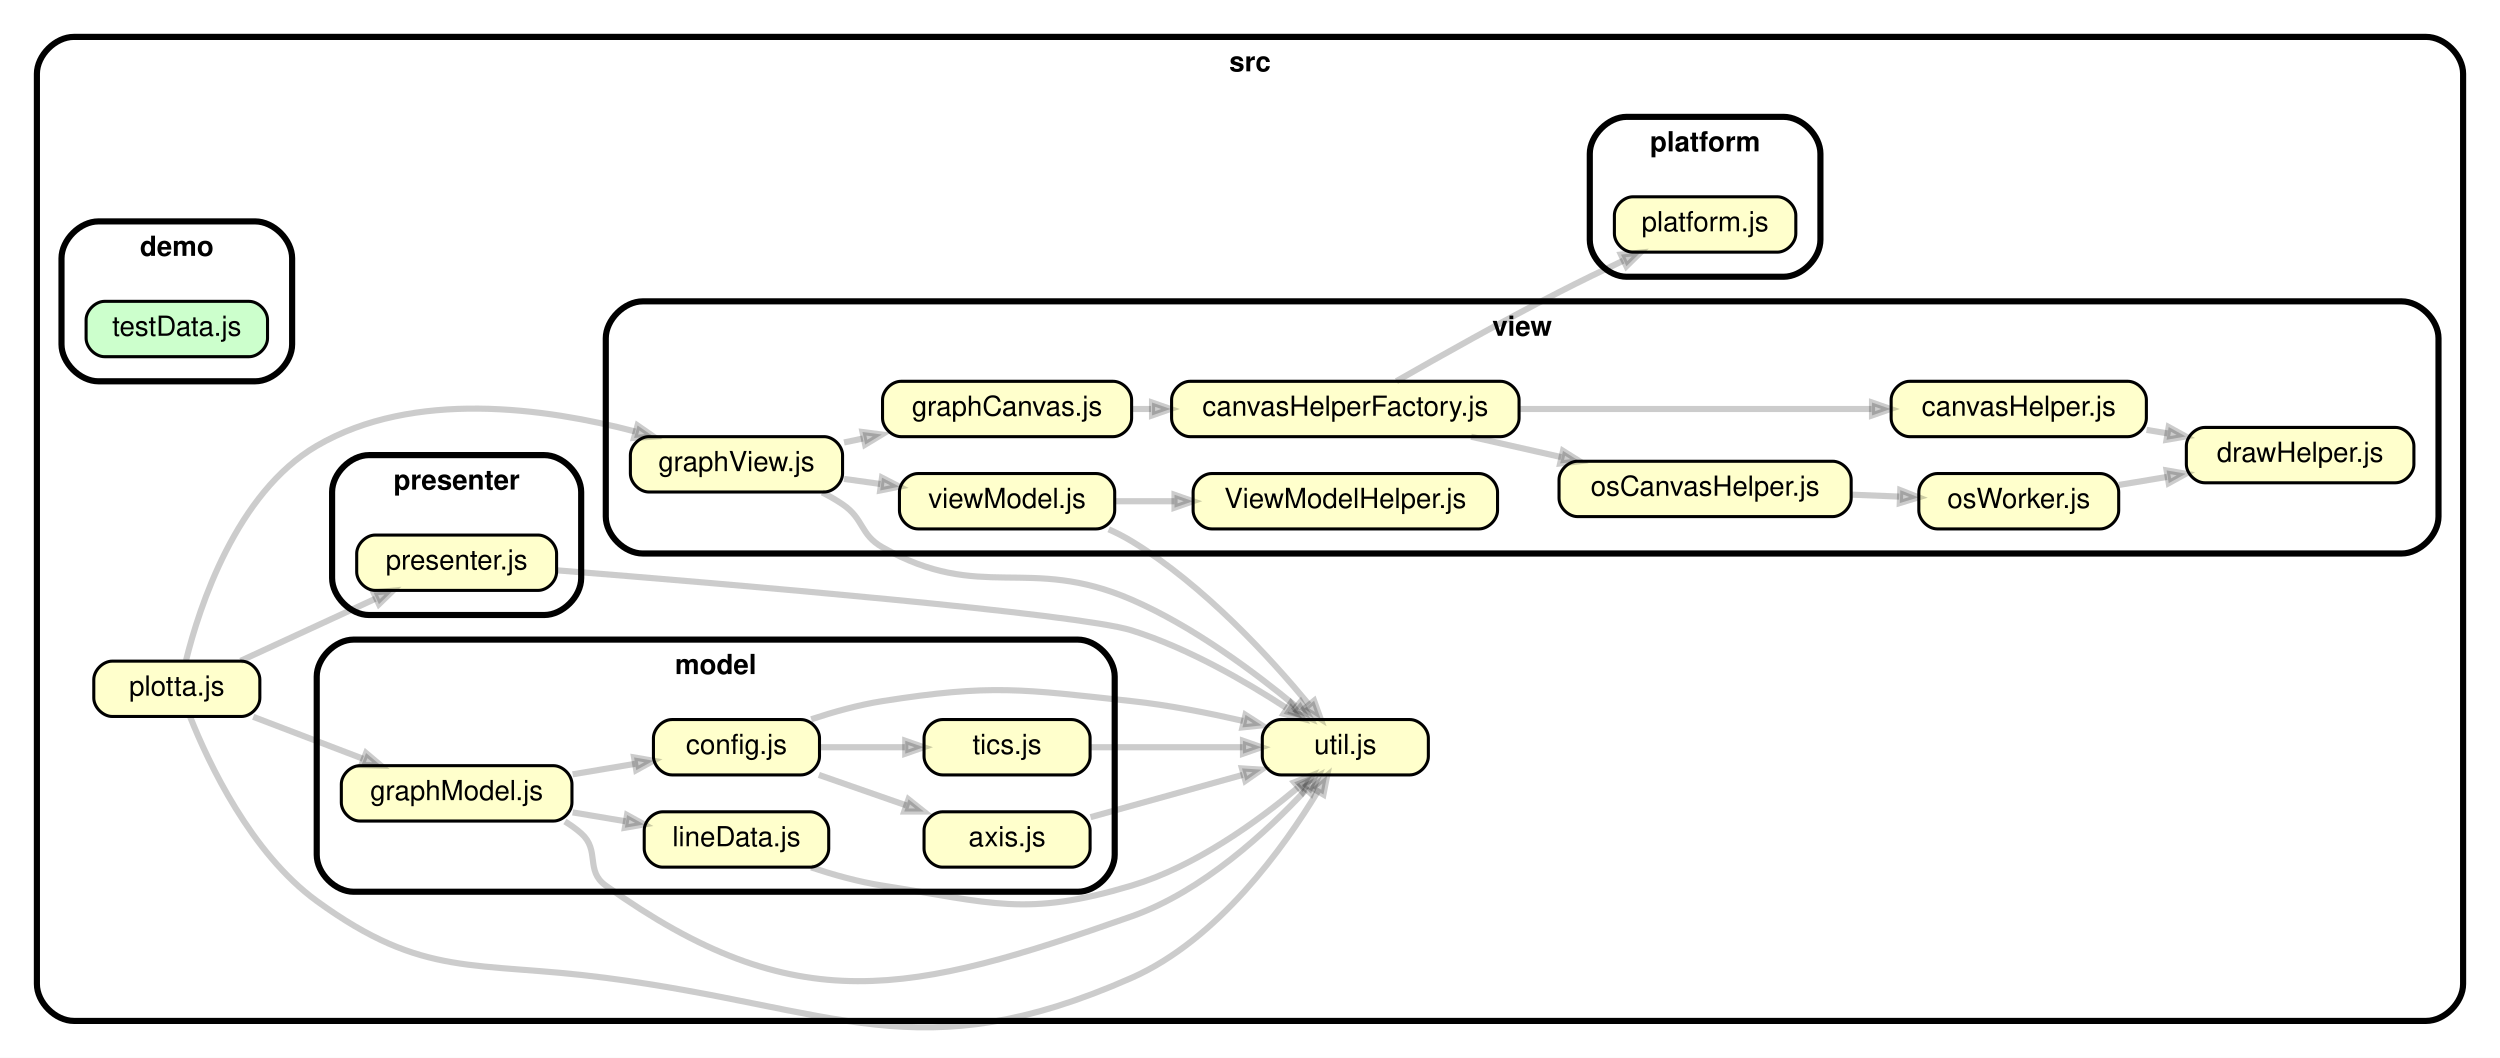
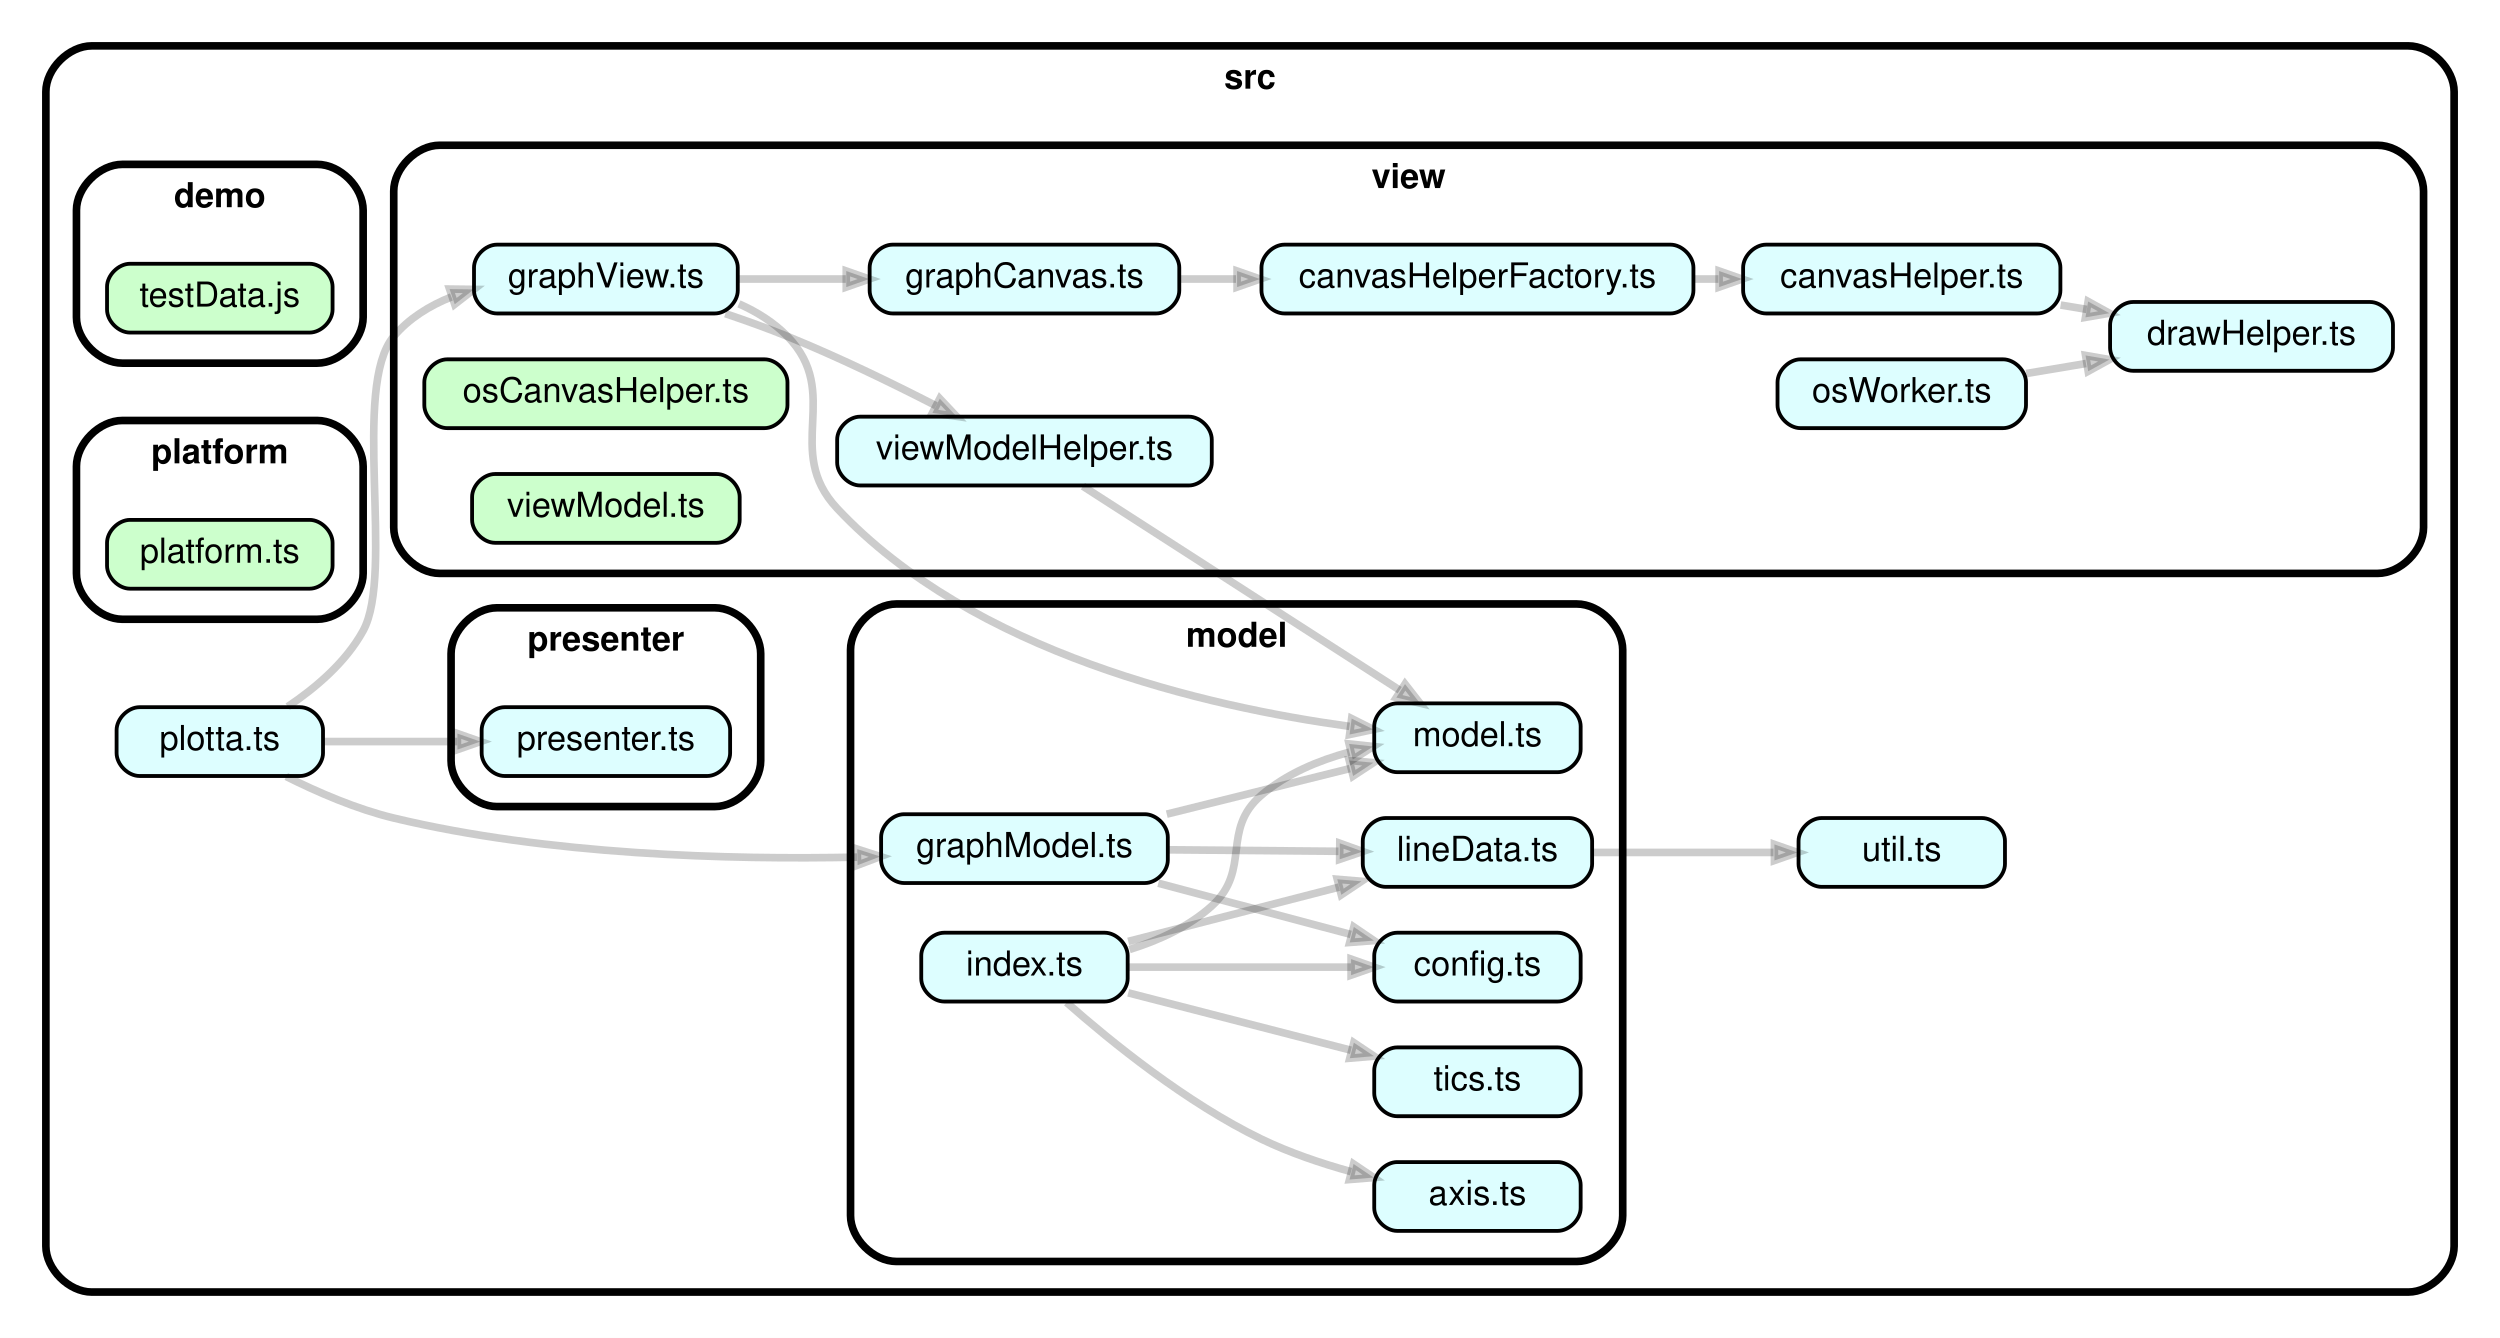
- <svg xmlns="http://www.w3.org/2000/svg" xmlns:xlink="http://www.w3.org/1999/xlink" width="813pt" height="344pt" viewBox="0.00 0.00 813.00 344.00">
-   <g id="graph0" class="graph" transform="scale(1 1) rotate(0) translate(4 340)">
-     <polygon fill="white" stroke="transparent" points="-4,4 -4,-340 809,-340 809,4 -4,4" />
+ <svg xmlns="http://www.w3.org/2000/svg" xmlns:xlink="http://www.w3.org/1999/xlink" width="654pt" height="350pt" viewBox="0.00 0.00 654.00 350.00">
+   <g id="graph0" class="graph" transform="scale(1 1) rotate(0) translate(4 346)">
+     <polygon fill="white" stroke="transparent" points="-4,4 -4,-346 650,-346 650,4 -4,4" />
    <g id="clust1" class="cluster">
-       <path fill="#ffffff" stroke="black" stroke-width="2" d="M20,-8C20,-8 785,-8 785,-8 791,-8 797,-14 797,-20 797,-20 797,-316 797,-316 797,-322 791,-328 785,-328 785,-328 20,-328 20,-328 14,-328 8,-322 8,-316 8,-316 8,-20 8,-20 8,-14 14,-8 20,-8" />
-       <text text-anchor="middle" x="402.5" y="-316.8" font-family="Helvetica,sans-Serif" font-weight="bold" font-size="9.00">src</text>
+       <path fill="#ffffff" stroke="black" stroke-width="2" d="M20,-8C20,-8 626,-8 626,-8 632,-8 638,-14 638,-20 638,-20 638,-322 638,-322 638,-328 632,-334 626,-334 626,-334 20,-334 20,-334 14,-334 8,-328 8,-322 8,-322 8,-20 8,-20 8,-14 14,-8 20,-8" />
+       <text text-anchor="middle" x="323" y="-322.8" font-family="Helvetica,sans-Serif" font-weight="bold" font-size="9.00">src</text>
    </g>
    <g id="clust2" class="cluster">
-       <path fill="#ffffff" stroke="black" stroke-width="2" d="M28,-216C28,-216 79,-216 79,-216 85,-216 91,-222 91,-228 91,-228 91,-256 91,-256 91,-262 85,-268 79,-268 79,-268 28,-268 28,-268 22,-268 16,-262 16,-256 16,-256 16,-228 16,-228 16,-222 22,-216 28,-216" />
-       <text text-anchor="middle" x="53.5" y="-256.8" font-family="Helvetica,sans-Serif" font-weight="bold" font-size="9.00">demo</text>
+       <path fill="#ffffff" stroke="black" stroke-width="2" d="M28,-251C28,-251 79,-251 79,-251 85,-251 91,-257 91,-263 91,-263 91,-291 91,-291 91,-297 85,-303 79,-303 79,-303 28,-303 28,-303 22,-303 16,-297 16,-291 16,-291 16,-263 16,-263 16,-257 22,-251 28,-251" />
+       <text text-anchor="middle" x="53.5" y="-291.8" font-family="Helvetica,sans-Serif" font-weight="bold" font-size="9.00">demo</text>
    </g>
    <g id="clust3" class="cluster">
-       <path fill="#ffffff" stroke="black" stroke-width="2" d="M111,-50C111,-50 346.5,-50 346.5,-50 352.5,-50 358.5,-56 358.5,-62 358.5,-62 358.5,-120 358.5,-120 358.5,-126 352.5,-132 346.5,-132 346.5,-132 111,-132 111,-132 105,-132 99,-126 99,-120 99,-120 99,-62 99,-62 99,-56 105,-50 111,-50" />
-       <text text-anchor="middle" x="228.75" y="-120.8" font-family="Helvetica,sans-Serif" font-weight="bold" font-size="9.00">model</text>
+       <path fill="#ffffff" stroke="black" stroke-width="2" d="M230.5,-16C230.5,-16 408.5,-16 408.5,-16 414.5,-16 420.5,-22 420.5,-28 420.5,-28 420.5,-176 420.5,-176 420.5,-182 414.5,-188 408.5,-188 408.5,-188 230.5,-188 230.5,-188 224.5,-188 218.5,-182 218.5,-176 218.5,-176 218.5,-28 218.5,-28 218.5,-22 224.5,-16 230.5,-16" />
+       <text text-anchor="middle" x="319.5" y="-176.8" font-family="Helvetica,sans-Serif" font-weight="bold" font-size="9.00">model</text>
    </g>
    <g id="clust4" class="cluster">
-       <path fill="#ffffff" stroke="black" stroke-width="2" d="M525,-250C525,-250 576,-250 576,-250 582,-250 588,-256 588,-262 588,-262 588,-290 588,-290 588,-296 582,-302 576,-302 576,-302 525,-302 525,-302 519,-302 513,-296 513,-290 513,-290 513,-262 513,-262 513,-256 519,-250 525,-250" />
-       <text text-anchor="middle" x="550.5" y="-290.8" font-family="Helvetica,sans-Serif" font-weight="bold" font-size="9.00">platform</text>
+       <path fill="#ffffff" stroke="black" stroke-width="2" d="M28,-184C28,-184 79,-184 79,-184 85,-184 91,-190 91,-196 91,-196 91,-224 91,-224 91,-230 85,-236 79,-236 79,-236 28,-236 28,-236 22,-236 16,-230 16,-224 16,-224 16,-196 16,-196 16,-190 22,-184 28,-184" />
+       <text text-anchor="middle" x="53.5" y="-224.8" font-family="Helvetica,sans-Serif" font-weight="bold" font-size="9.00">platform</text>
    </g>
    <g id="clust5" class="cluster">
-       <path fill="#ffffff" stroke="black" stroke-width="2" d="M116,-140C116,-140 173,-140 173,-140 179,-140 185,-146 185,-152 185,-152 185,-180 185,-180 185,-186 179,-192 173,-192 173,-192 116,-192 116,-192 110,-192 104,-186 104,-180 104,-180 104,-152 104,-152 104,-146 110,-140 116,-140" />
-       <text text-anchor="middle" x="144.5" y="-180.8" font-family="Helvetica,sans-Serif" font-weight="bold" font-size="9.00">presenter</text>
+       <path fill="#ffffff" stroke="black" stroke-width="2" d="M126,-135C126,-135 183,-135 183,-135 189,-135 195,-141 195,-147 195,-147 195,-175 195,-175 195,-181 189,-187 183,-187 183,-187 126,-187 126,-187 120,-187 114,-181 114,-175 114,-175 114,-147 114,-147 114,-141 120,-135 126,-135" />
+       <text text-anchor="middle" x="154.5" y="-175.8" font-family="Helvetica,sans-Serif" font-weight="bold" font-size="9.00">presenter</text>
    </g>
    <g id="clust6" class="cluster">
-       <path fill="#ffffff" stroke="black" stroke-width="2" d="M205,-160C205,-160 777,-160 777,-160 783,-160 789,-166 789,-172 789,-172 789,-230 789,-230 789,-236 783,-242 777,-242 777,-242 205,-242 205,-242 199,-242 193,-236 193,-230 193,-230 193,-172 193,-172 193,-166 199,-160 205,-160" />
-       <text text-anchor="middle" x="491" y="-230.8" font-family="Helvetica,sans-Serif" font-weight="bold" font-size="9.00">view</text>
+       <path fill="#ffffff" stroke="black" stroke-width="2" d="M111,-196C111,-196 618,-196 618,-196 624,-196 630,-202 630,-208 630,-208 630,-296 630,-296 630,-302 624,-308 618,-308 618,-308 111,-308 111,-308 105,-308 99,-302 99,-296 99,-296 99,-208 99,-208 99,-202 105,-196 111,-196" />
+       <text text-anchor="middle" x="364.5" y="-296.8" font-family="Helvetica,sans-Serif" font-weight="bold" font-size="9.00">view</text>
    </g>
    <g id="node1" class="node">
      <g id="a_node1">
        <a xlink:href="src/demo/testData.js" xlink:title="testData.js">
-           <path fill="#ccffcc" stroke="black" d="M77,-242C77,-242 30,-242 30,-242 27,-242 24,-239 24,-236 24,-236 24,-230 24,-230 24,-227 27,-224 30,-224 30,-224 77,-224 77,-224 80,-224 83,-227 83,-230 83,-230 83,-236 83,-236 83,-239 80,-242 77,-242" />
-           <text text-anchor="middle" x="53.5" y="-230.8" font-family="Helvetica,sans-Serif" font-size="9.00">testData.js</text>
+           <path fill="#ccffcc" stroke="black" d="M77,-277C77,-277 30,-277 30,-277 27,-277 24,-274 24,-271 24,-271 24,-265 24,-265 24,-262 27,-259 30,-259 30,-259 77,-259 77,-259 80,-259 83,-262 83,-265 83,-265 83,-271 83,-271 83,-274 80,-277 77,-277" />
+           <text text-anchor="middle" x="53.5" y="-265.8" font-family="Helvetica,sans-Serif" font-size="9.00">testData.js</text>
        </a>
      </g>
    </g>
    <g id="node2" class="node">
      <g id="a_node2">
-         <a xlink:href="src/model/axis.js" xlink:title="axis.js">
-           <path fill="#ffffcc" stroke="black" d="M344.5,-76C344.5,-76 302.5,-76 302.5,-76 299.5,-76 296.5,-73 296.5,-70 296.5,-70 296.5,-64 296.5,-64 296.5,-61 299.5,-58 302.5,-58 302.5,-58 344.5,-58 344.5,-58 347.5,-58 350.5,-61 350.5,-64 350.5,-64 350.5,-70 350.5,-70 350.5,-73 347.5,-76 344.5,-76" />
-           <text text-anchor="middle" x="323.5" y="-64.8" font-family="Helvetica,sans-Serif" font-size="9.00">axis.js</text>
+         <a xlink:href="src/model/axis.ts" xlink:title="axis.ts">
+           <path fill="#ddfeff" stroke="black" d="M403.5,-42C403.5,-42 361.5,-42 361.5,-42 358.5,-42 355.5,-39 355.5,-36 355.5,-36 355.5,-30 355.5,-30 355.5,-27 358.5,-24 361.5,-24 361.5,-24 403.5,-24 403.5,-24 406.5,-24 409.5,-27 409.5,-30 409.5,-30 409.5,-36 409.5,-36 409.5,-39 406.5,-42 403.5,-42" />
+           <text text-anchor="middle" x="382.5" y="-30.8" font-family="Helvetica,sans-Serif" font-size="9.00">axis.ts</text>
        </a>
      </g>
    </g>
    <g id="node3" class="node">
      <g id="a_node3">
-         <a xlink:href="src/util.js" xlink:title="util.js">
-           <path fill="#ffffcc" stroke="black" d="M454.5,-106C454.5,-106 412.5,-106 412.5,-106 409.5,-106 406.5,-103 406.5,-100 406.5,-100 406.5,-94 406.5,-94 406.5,-91 409.5,-88 412.5,-88 412.5,-88 454.5,-88 454.5,-88 457.5,-88 460.5,-91 460.5,-94 460.5,-94 460.5,-100 460.5,-100 460.5,-103 457.5,-106 454.5,-106" />
-           <text text-anchor="middle" x="433.5" y="-94.8" font-family="Helvetica,sans-Serif" font-size="9.00">util.js</text>
-         </a>
-       </g>
-     </g>
-     <g id="edge1" class="edge">
-       <path fill="none" stroke="#000000" stroke-width="2" stroke-opacity="0.2" d="M350.64,-74.26C365.52,-78.4 384.29,-83.61 400.1,-88" />
-       <polygon fill="#000000" fill-opacity="0.2" stroke="#000000" stroke-width="2" stroke-opacity="0.2" points="399.88,-90.12 406.22,-89.7 401,-86.07 399.88,-90.12" />
+         <a xlink:href="src/model/config.ts" xlink:title="config.ts">
+           <path fill="#ddfeff" stroke="black" d="M403.5,-102C403.5,-102 361.5,-102 361.5,-102 358.5,-102 355.5,-99 355.5,-96 355.5,-96 355.5,-90 355.5,-90 355.5,-87 358.5,-84 361.5,-84 361.5,-84 403.5,-84 403.5,-84 406.5,-84 409.5,-87 409.5,-90 409.5,-90 409.5,-96 409.5,-96 409.5,-99 406.5,-102 403.5,-102" />
+           <text text-anchor="middle" x="382.5" y="-90.8" font-family="Helvetica,sans-Serif" font-size="9.00">config.ts</text>
+         </a>
+       </g>
    </g>
    <g id="node4" class="node">
      <g id="a_node4">
-         <a xlink:href="src/model/config.js" xlink:title="config.js">
-           <path fill="#ffffcc" stroke="black" d="M256.5,-106C256.5,-106 214.5,-106 214.5,-106 211.5,-106 208.5,-103 208.5,-100 208.5,-100 208.5,-94 208.5,-94 208.5,-91 211.5,-88 214.5,-88 214.5,-88 256.5,-88 256.5,-88 259.5,-88 262.5,-91 262.5,-94 262.5,-94 262.5,-100 262.5,-100 262.5,-103 259.5,-106 256.5,-106" />
-           <text text-anchor="middle" x="235.5" y="-94.8" font-family="Helvetica,sans-Serif" font-size="9.00">config.js</text>
-         </a>
-       </g>
-     </g>
-     <g id="edge3" class="edge">
-       <path fill="none" stroke="#000000" stroke-width="2" stroke-opacity="0.2" d="M262.3,-88C271.23,-84.88 281.35,-81.35 290.71,-78.09" />
-       <polygon fill="#000000" fill-opacity="0.2" stroke="#000000" stroke-width="2" stroke-opacity="0.2" points="291.44,-80.06 296.42,-76.1 290.06,-76.09 291.44,-80.06" />
-     </g>
-     <g id="edge2" class="edge">
-       <path fill="none" stroke="#000000" stroke-width="2" stroke-opacity="0.2" d="M259.81,-106.09C267.12,-108.51 275.29,-110.79 283,-112 318.56,-117.59 328.21,-115.87 364,-112 375.95,-110.71 388.87,-108.18 400.23,-105.56" />
-       <polygon fill="#000000" fill-opacity="0.2" stroke="#000000" stroke-width="2" stroke-opacity="0.2" points="401.02,-107.54 406.37,-104.11 400.05,-103.45 401.02,-107.54" />
+         <a xlink:href="src/model/graphModel.ts" xlink:title="graphModel.ts">
+           <path fill="#ddfeff" stroke="black" d="M295.5,-133C295.5,-133 232.5,-133 232.5,-133 229.5,-133 226.5,-130 226.5,-127 226.5,-127 226.5,-121 226.5,-121 226.5,-118 229.5,-115 232.5,-115 232.5,-115 295.5,-115 295.5,-115 298.5,-115 301.5,-118 301.5,-121 301.5,-121 301.5,-127 301.5,-127 301.5,-130 298.5,-133 295.5,-133" />
+           <text text-anchor="middle" x="264" y="-121.8" font-family="Helvetica,sans-Serif" font-size="9.00">graphModel.ts</text>
+         </a>
+       </g>
+     </g>
+     <g id="edge1" class="edge">
+       <path fill="none" stroke="#000000" stroke-width="2" stroke-opacity="0.2" d="M299.01,-114.95C314.9,-110.72 333.72,-105.71 349.37,-101.55" />
+       <polygon fill="#000000" fill-opacity="0.2" stroke="#000000" stroke-width="2" stroke-opacity="0.2" points="350.16,-103.51 355.42,-99.94 349.08,-99.45 350.16,-103.51" />
    </g>
    <g id="node5" class="node">
      <g id="a_node5">
-         <a xlink:href="src/model/tics.js" xlink:title="tics.js">
-           <path fill="#ffffcc" stroke="black" d="M344.5,-106C344.5,-106 302.5,-106 302.5,-106 299.5,-106 296.5,-103 296.5,-100 296.5,-100 296.5,-94 296.5,-94 296.5,-91 299.5,-88 302.5,-88 302.5,-88 344.5,-88 344.5,-88 347.5,-88 350.5,-91 350.5,-94 350.5,-94 350.5,-100 350.5,-100 350.5,-103 347.5,-106 344.5,-106" />
-           <text text-anchor="middle" x="323.5" y="-94.8" font-family="Helvetica,sans-Serif" font-size="9.00">tics.js</text>
-         </a>
-       </g>
-     </g>
-     <g id="edge4" class="edge">
-       <path fill="none" stroke="#000000" stroke-width="2" stroke-opacity="0.2" d="M262.77,-97C271.44,-97 281.18,-97 290.25,-97" />
-       <polygon fill="#000000" fill-opacity="0.2" stroke="#000000" stroke-width="2" stroke-opacity="0.2" points="290.39,-99.1 296.39,-97 290.39,-94.9 290.39,-99.1" />
-     </g>
-     <g id="edge9" class="edge">
-       <path fill="none" stroke="#000000" stroke-width="2" stroke-opacity="0.2" d="M350.64,-97C365.52,-97 384.29,-97 400.1,-97" />
-       <polygon fill="#000000" fill-opacity="0.2" stroke="#000000" stroke-width="2" stroke-opacity="0.2" points="400.22,-99.1 406.22,-97 400.22,-94.9 400.22,-99.1" />
+         <a xlink:href="src/model/lineData.ts" xlink:title="lineData.ts">
+           <path fill="#ddfeff" stroke="black" d="M406.5,-132C406.5,-132 358.5,-132 358.5,-132 355.5,-132 352.5,-129 352.5,-126 352.5,-126 352.5,-120 352.5,-120 352.5,-117 355.5,-114 358.5,-114 358.5,-114 406.5,-114 406.5,-114 409.5,-114 412.5,-117 412.5,-120 412.5,-120 412.5,-126 412.5,-126 412.5,-129 409.5,-132 406.5,-132" />
+           <text text-anchor="middle" x="382.5" y="-120.8" font-family="Helvetica,sans-Serif" font-size="9.00">lineData.ts</text>
+         </a>
+       </g>
+     </g>
+     <g id="edge2" class="edge">
+       <path fill="none" stroke="#000000" stroke-width="2" stroke-opacity="0.2" d="M301.54,-123.69C315.78,-123.56 332.03,-123.42 346.15,-123.3" />
+       <polygon fill="#000000" fill-opacity="0.2" stroke="#000000" stroke-width="2" stroke-opacity="0.2" points="346.49,-125.4 352.47,-123.25 346.45,-121.2 346.49,-125.4" />
    </g>
    <g id="node6" class="node">
      <g id="a_node6">
-         <a xlink:href="src/model/graphModel.js" xlink:title="graphModel.js">
-           <path fill="#ffffcc" stroke="black" d="M176,-91C176,-91 113,-91 113,-91 110,-91 107,-88 107,-85 107,-85 107,-79 107,-79 107,-76 110,-73 113,-73 113,-73 176,-73 176,-73 179,-73 182,-76 182,-79 182,-79 182,-85 182,-85 182,-88 179,-91 176,-91" />
-           <text text-anchor="middle" x="144.5" y="-79.8" font-family="Helvetica,sans-Serif" font-size="9.00">graphModel.js</text>
-         </a>
-       </g>
-     </g>
-     <g id="edge5" class="edge">
-       <path fill="none" stroke="#000000" stroke-width="2" stroke-opacity="0.2" d="M179.71,-72.85C181.59,-71.71 183.38,-70.44 185,-69 191.25,-63.47 186.21,-56.86 193,-52 254.92,-7.72 292.18,-16.74 364,-42 387.06,-50.11 408.1,-69.63 420.61,-83.09" />
-       <polygon fill="#000000" fill-opacity="0.2" stroke="#000000" stroke-width="2" stroke-opacity="0.2" points="419.24,-84.7 424.82,-87.74 422.35,-81.89 419.24,-84.7" />
-     </g>
-     <g id="edge6" class="edge">
-       <path fill="none" stroke="#000000" stroke-width="2" stroke-opacity="0.2" d="M182.21,-88.19C188.96,-89.32 195.95,-90.5 202.54,-91.61" />
-       <polygon fill="#000000" fill-opacity="0.2" stroke="#000000" stroke-width="2" stroke-opacity="0.2" points="202.2,-93.69 208.47,-92.61 202.9,-89.54 202.2,-93.69" />
+         <a xlink:href="src/model/model.ts" xlink:title="model.ts">
+           <path fill="#ddfeff" stroke="black" d="M403.5,-162C403.5,-162 361.5,-162 361.5,-162 358.5,-162 355.5,-159 355.5,-156 355.5,-156 355.5,-150 355.5,-150 355.5,-147 358.5,-144 361.5,-144 361.5,-144 403.5,-144 403.5,-144 406.5,-144 409.5,-147 409.5,-150 409.5,-150 409.5,-156 409.5,-156 409.5,-159 406.5,-162 403.5,-162" />
+           <text text-anchor="middle" x="382.5" y="-150.8" font-family="Helvetica,sans-Serif" font-size="9.00">model.ts</text>
+         </a>
+       </g>
+     </g>
+     <g id="edge3" class="edge">
+       <path fill="none" stroke="#000000" stroke-width="2" stroke-opacity="0.2" d="M301.22,-133.02C316.54,-136.83 334.23,-141.23 349.1,-144.94" />
+       <polygon fill="#000000" fill-opacity="0.2" stroke="#000000" stroke-width="2" stroke-opacity="0.2" points="348.96,-147.06 355.29,-146.48 349.97,-142.99 348.96,-147.06" />
+     </g>
+     <g id="node9" class="node">
+       <g id="a_node9">
+         <a xlink:href="src/util.ts" xlink:title="util.ts">
+           <path fill="#ddfeff" stroke="black" d="M514.5,-132C514.5,-132 472.5,-132 472.5,-132 469.5,-132 466.5,-129 466.5,-126 466.5,-126 466.5,-120 466.5,-120 466.5,-117 469.5,-114 472.5,-114 472.5,-114 514.5,-114 514.5,-114 517.5,-114 520.5,-117 520.5,-120 520.5,-120 520.5,-126 520.5,-126 520.5,-129 517.5,-132 514.5,-132" />
+           <text text-anchor="middle" x="493.5" y="-120.8" font-family="Helvetica,sans-Serif" font-size="9.00">util.ts</text>
+         </a>
+       </g>
+     </g>
+     <g id="edge9" class="edge">
+       <path fill="none" stroke="#000000" stroke-width="2" stroke-opacity="0.2" d="M412.71,-123C427.28,-123 444.94,-123 459.94,-123" />
+       <polygon fill="#000000" fill-opacity="0.2" stroke="#000000" stroke-width="2" stroke-opacity="0.2" points="460.19,-125.1 466.19,-123 460.19,-120.9 460.19,-125.1" />
    </g>
    <g id="node7" class="node">
      <g id="a_node7">
-         <a xlink:href="src/model/lineData.js" xlink:title="lineData.js">
-           <path fill="#ffffcc" stroke="black" d="M259.5,-76C259.5,-76 211.5,-76 211.5,-76 208.5,-76 205.5,-73 205.5,-70 205.5,-70 205.5,-64 205.5,-64 205.5,-61 208.5,-58 211.5,-58 211.5,-58 259.5,-58 259.5,-58 262.5,-58 265.5,-61 265.5,-64 265.5,-64 265.5,-70 265.5,-70 265.5,-73 262.5,-76 259.5,-76" />
-           <text text-anchor="middle" x="235.5" y="-64.8" font-family="Helvetica,sans-Serif" font-size="9.00">lineData.js</text>
-         </a>
-       </g>
+         <a xlink:href="src/model/index.ts" xlink:title="index.ts">
+           <path fill="#ddfeff" stroke="black" d="M285,-102C285,-102 243,-102 243,-102 240,-102 237,-99 237,-96 237,-96 237,-90 237,-90 237,-87 240,-84 243,-84 243,-84 285,-84 285,-84 288,-84 291,-87 291,-90 291,-90 291,-96 291,-96 291,-99 288,-102 285,-102" />
+           <text text-anchor="middle" x="264" y="-90.8" font-family="Helvetica,sans-Serif" font-size="9.00">index.ts</text>
+         </a>
+       </g>
+     </g>
+     <g id="edge4" class="edge">
+       <path fill="none" stroke="#000000" stroke-width="2" stroke-opacity="0.2" d="M275.02,-83.75C286.52,-73.6 306.33,-57.5 326,-48 333.31,-44.47 341.57,-41.67 349.44,-39.49" />
+       <polygon fill="#000000" fill-opacity="0.2" stroke="#000000" stroke-width="2" stroke-opacity="0.2" points="350.09,-41.5 355.36,-37.95 349.03,-37.43 350.09,-41.5" />
+     </g>
+     <g id="edge5" class="edge">
+       <path fill="none" stroke="#000000" stroke-width="2" stroke-opacity="0.2" d="M291.14,-93C308.38,-93 331.08,-93 349.41,-93" />
+       <polygon fill="#000000" fill-opacity="0.2" stroke="#000000" stroke-width="2" stroke-opacity="0.2" points="349.44,-95.1 355.44,-93 349.44,-90.9 349.44,-95.1" />
+     </g>
+     <g id="edge6" class="edge">
+       <path fill="none" stroke="#000000" stroke-width="2" stroke-opacity="0.2" d="M291.14,-99.73C307.42,-103.92 328.55,-109.37 346.29,-113.93" />
+       <polygon fill="#000000" fill-opacity="0.2" stroke="#000000" stroke-width="2" stroke-opacity="0.2" points="345.83,-115.98 352.16,-115.45 346.88,-111.92 345.83,-115.98" />
    </g>
    <g id="edge7" class="edge">
-       <path fill="none" stroke="#000000" stroke-width="2" stroke-opacity="0.2" d="M182.21,-75.81C187.91,-74.85 193.78,-73.86 199.44,-72.91" />
-       <polygon fill="#000000" fill-opacity="0.2" stroke="#000000" stroke-width="2" stroke-opacity="0.2" points="199.91,-74.96 205.48,-71.89 199.21,-70.82 199.91,-74.96" />
-     </g>
-     <g id="edge8" class="edge">
-       <path fill="none" stroke="#000000" stroke-width="2" stroke-opacity="0.2" d="M259.81,-57.91C267.12,-55.49 275.29,-53.21 283,-52 318.56,-46.41 329.51,-41.68 364,-52 384.7,-58.19 404.94,-72.87 417.99,-83.79" />
-       <polygon fill="#000000" fill-opacity="0.2" stroke="#000000" stroke-width="2" stroke-opacity="0.2" points="416.87,-85.59 422.79,-87.91 419.6,-82.41 416.87,-85.59" />
+       <path fill="none" stroke="#000000" stroke-width="2" stroke-opacity="0.2" d="M291.48,-97.61C299.12,-99.99 307.01,-103.58 313,-109 323.47,-118.48 315.26,-128.83 326,-138 332.47,-143.53 340.79,-147.03 349.01,-149.26" />
+       <polygon fill="#000000" fill-opacity="0.2" stroke="#000000" stroke-width="2" stroke-opacity="0.2" points="348.92,-151.39 355.24,-150.72 349.87,-147.3 348.92,-151.39" />
    </g>
    <g id="node8" class="node">
      <g id="a_node8">
-         <a xlink:href="src/platform/platform.js" xlink:title="platform.js">
-           <path fill="#ffffcc" stroke="black" d="M574,-276C574,-276 527,-276 527,-276 524,-276 521,-273 521,-270 521,-270 521,-264 521,-264 521,-261 524,-258 527,-258 527,-258 574,-258 574,-258 577,-258 580,-261 580,-264 580,-264 580,-270 580,-270 580,-273 577,-276 574,-276" />
-           <text text-anchor="middle" x="550.5" y="-264.8" font-family="Helvetica,sans-Serif" font-size="9.00">platform.js</text>
-         </a>
-       </g>
-     </g>
-     <g id="node9" class="node">
-       <g id="a_node9">
-         <a xlink:href="src/plotta.js" xlink:title="plotta.js">
-           <path fill="#ffffcc" stroke="black" d="M74.5,-125C74.5,-125 32.5,-125 32.5,-125 29.5,-125 26.5,-122 26.5,-119 26.5,-119 26.5,-113 26.5,-113 26.5,-110 29.5,-107 32.5,-107 32.5,-107 74.5,-107 74.5,-107 77.5,-107 80.5,-110 80.5,-113 80.5,-113 80.5,-119 80.5,-119 80.5,-122 77.5,-125 74.5,-125" />
-           <text text-anchor="middle" x="53.5" y="-113.8" font-family="Helvetica,sans-Serif" font-size="9.00">plotta.js</text>
-         </a>
-       </g>
-     </g>
-     <g id="edge12" class="edge">
-       <path fill="none" stroke="#000000" stroke-width="2" stroke-opacity="0.2" d="M57.85,-106.84C63.78,-91.95 77.56,-62.6 99,-47 133.96,-21.57 150.13,-27.6 193,-22 268.36,-12.15 294.46,8.67 364,-22 392.08,-34.38 413.63,-64.58 424.56,-82.66" />
-       <polygon fill="#000000" fill-opacity="0.2" stroke="#000000" stroke-width="2" stroke-opacity="0.2" points="422.76,-83.73 427.61,-87.84 426.38,-81.61 422.76,-83.73" />
-     </g>
-     <g id="edge10" class="edge">
-       <path fill="none" stroke="#000000" stroke-width="2" stroke-opacity="0.2" d="M78.35,-106.89C89.31,-102.7 102.42,-97.69 114,-93.27" />
-       <polygon fill="#000000" fill-opacity="0.2" stroke="#000000" stroke-width="2" stroke-opacity="0.2" points="115.04,-95.12 119.89,-91.02 113.54,-91.2 115.04,-95.12" />
+         <a xlink:href="src/model/tics.ts" xlink:title="tics.ts">
+           <path fill="#ddfeff" stroke="black" d="M403.5,-72C403.5,-72 361.5,-72 361.5,-72 358.5,-72 355.5,-69 355.5,-66 355.5,-66 355.5,-60 355.5,-60 355.5,-57 358.5,-54 361.5,-54 361.5,-54 403.5,-54 403.5,-54 406.5,-54 409.5,-57 409.5,-60 409.5,-60 409.5,-66 409.5,-66 409.5,-69 406.5,-72 403.5,-72" />
+           <text text-anchor="middle" x="382.5" y="-60.8" font-family="Helvetica,sans-Serif" font-size="9.00">tics.ts</text>
+         </a>
+       </g>
+     </g>
+     <g id="edge8" class="edge">
+       <path fill="none" stroke="#000000" stroke-width="2" stroke-opacity="0.2" d="M291.14,-86.27C308.38,-81.83 331.08,-75.98 349.41,-71.26" />
+       <polygon fill="#000000" fill-opacity="0.2" stroke="#000000" stroke-width="2" stroke-opacity="0.2" points="350.16,-73.24 355.44,-69.71 349.11,-69.17 350.16,-73.24" />
    </g>
    <g id="node10" class="node">
      <g id="a_node10">
-         <a xlink:href="src/presenter/presenter.js" xlink:title="presenter.js">
-           <path fill="#ffffcc" stroke="black" d="M171,-166C171,-166 118,-166 118,-166 115,-166 112,-163 112,-160 112,-160 112,-154 112,-154 112,-151 115,-148 118,-148 118,-148 171,-148 171,-148 174,-148 177,-151 177,-154 177,-154 177,-160 177,-160 177,-163 174,-166 171,-166" />
-           <text text-anchor="middle" x="144.5" y="-154.8" font-family="Helvetica,sans-Serif" font-size="9.00">presenter.js</text>
-         </a>
-       </g>
-     </g>
-     <g id="edge11" class="edge">
-       <path fill="none" stroke="#000000" stroke-width="2" stroke-opacity="0.2" d="M74.25,-125.1C87.16,-131.04 104.13,-138.87 118.05,-145.28" />
-       <polygon fill="#000000" fill-opacity="0.2" stroke="#000000" stroke-width="2" stroke-opacity="0.2" points="117.47,-147.32 123.8,-147.93 119.23,-143.51 117.47,-147.32" />
+         <a xlink:href="src/platform/platform.ts" xlink:title="platform.ts">
+           <path fill="#ccffcc" stroke="black" d="M77,-210C77,-210 30,-210 30,-210 27,-210 24,-207 24,-204 24,-204 24,-198 24,-198 24,-195 27,-192 30,-192 30,-192 77,-192 77,-192 80,-192 83,-195 83,-198 83,-198 83,-204 83,-204 83,-207 80,-210 77,-210" />
+           <text text-anchor="middle" x="53.5" y="-198.8" font-family="Helvetica,sans-Serif" font-size="9.00">platform.ts</text>
+         </a>
+       </g>
    </g>
    <g id="node11" class="node">
      <g id="a_node11">
-         <a xlink:href="src/view/graphView.js" xlink:title="graphView.js">
-           <path fill="#ffffcc" stroke="black" d="M264,-198C264,-198 207,-198 207,-198 204,-198 201,-195 201,-192 201,-192 201,-186 201,-186 201,-183 204,-180 207,-180 207,-180 264,-180 264,-180 267,-180 270,-183 270,-186 270,-186 270,-192 270,-192 270,-195 267,-198 264,-198" />
-           <text text-anchor="middle" x="235.5" y="-186.8" font-family="Helvetica,sans-Serif" font-size="9.00">graphView.js</text>
-         </a>
-       </g>
-     </g>
-     <g id="edge13" class="edge">
-       <path fill="none" stroke="#000000" stroke-width="2" stroke-opacity="0.2" d="M56.49,-125.21C60.8,-142.55 72.77,-179.67 99,-195 130.51,-213.41 173.52,-207.33 202.57,-199.67" />
-       <polygon fill="#000000" fill-opacity="0.2" stroke="#000000" stroke-width="2" stroke-opacity="0.2" points="203.32,-201.64 208.55,-198.02 202.2,-197.59 203.32,-201.64" />
-     </g>
-     <g id="edge14" class="edge">
-       <path fill="none" stroke="#000000" stroke-width="2" stroke-opacity="0.2" d="M177.25,-154.52C233.55,-150.01 346.63,-140.44 364,-135 382.17,-129.31 400.95,-118.48 414.24,-109.83" />
-       <polygon fill="#000000" fill-opacity="0.2" stroke="#000000" stroke-width="2" stroke-opacity="0.2" points="415.75,-111.35 419.59,-106.28 413.43,-107.85 415.75,-111.35" />
-     </g>
-     <g id="edge20" class="edge">
-       <path fill="none" stroke="#000000" stroke-width="2" stroke-opacity="0.2" d="M263.39,-179.85C265.7,-178.68 267.94,-177.4 270,-176 277.03,-171.23 275.61,-166.18 283,-162 315.02,-143.89 330.25,-159.63 364,-145 384,-136.33 404.09,-121.33 417.29,-110.4" />
-       <polygon fill="#000000" fill-opacity="0.2" stroke="#000000" stroke-width="2" stroke-opacity="0.2" points="418.94,-111.76 422.17,-106.29 416.23,-108.55 418.94,-111.76" />
+         <a xlink:href="src/plotta.ts" xlink:title="plotta.ts">
+           <path fill="#ddfeff" stroke="black" d="M74.5,-161C74.5,-161 32.5,-161 32.5,-161 29.5,-161 26.5,-158 26.5,-155 26.5,-155 26.5,-149 26.5,-149 26.5,-146 29.5,-143 32.5,-143 32.5,-143 74.5,-143 74.5,-143 77.5,-143 80.5,-146 80.5,-149 80.5,-149 80.5,-155 80.5,-155 80.5,-158 77.5,-161 74.5,-161" />
+           <text text-anchor="middle" x="53.5" y="-149.8" font-family="Helvetica,sans-Serif" font-size="9.00">plotta.ts</text>
+         </a>
+       </g>
+     </g>
+     <g id="edge10" class="edge">
+       <path fill="none" stroke="#000000" stroke-width="2" stroke-opacity="0.2" d="M70.88,-142.86C79.07,-138.76 89.28,-134.33 99,-132 139.32,-122.32 186.76,-121.06 220.22,-121.77" />
+       <polygon fill="#000000" fill-opacity="0.2" stroke="#000000" stroke-width="2" stroke-opacity="0.2" points="220.25,-123.87 226.3,-121.93 220.35,-119.68 220.25,-123.87" />
+     </g>
+     <g id="node12" class="node">
+       <g id="a_node12">
+         <a xlink:href="src/presenter/presenter.ts" xlink:title="presenter.ts">
+           <path fill="#ddfeff" stroke="black" d="M181,-161C181,-161 128,-161 128,-161 125,-161 122,-158 122,-155 122,-155 122,-149 122,-149 122,-146 125,-143 128,-143 128,-143 181,-143 181,-143 184,-143 187,-146 187,-149 187,-149 187,-155 187,-155 187,-158 184,-161 181,-161" />
+           <text text-anchor="middle" x="154.5" y="-149.8" font-family="Helvetica,sans-Serif" font-size="9.00">presenter.ts</text>
+         </a>
+       </g>
+     </g>
+     <g id="edge11" class="edge">
+       <path fill="none" stroke="#000000" stroke-width="2" stroke-opacity="0.2" d="M80.51,-152C91.24,-152 103.89,-152 115.62,-152" />
+       <polygon fill="#000000" fill-opacity="0.2" stroke="#000000" stroke-width="2" stroke-opacity="0.2" points="115.66,-154.1 121.66,-152 115.66,-149.9 115.66,-154.1" />
+     </g>
+     <g id="node13" class="node">
+       <g id="a_node13">
+         <a xlink:href="src/view/graphView.ts" xlink:title="graphView.ts">
+           <path fill="#ddfeff" stroke="black" d="M183,-282C183,-282 126,-282 126,-282 123,-282 120,-279 120,-276 120,-276 120,-270 120,-270 120,-267 123,-264 126,-264 126,-264 183,-264 183,-264 186,-264 189,-267 189,-270 189,-270 189,-276 189,-276 189,-279 186,-282 183,-282" />
+           <text text-anchor="middle" x="154.5" y="-270.8" font-family="Helvetica,sans-Serif" font-size="9.00">graphView.ts</text>
+         </a>
+       </g>
+     </g>
+     <g id="edge12" class="edge">
+       <path fill="none" stroke="#000000" stroke-width="2" stroke-opacity="0.2" d="M71.26,-161.15C78.57,-166.04 86.49,-172.77 91,-181 99.27,-196.09 87.88,-244.87 99,-258 103,-262.72 108.33,-266.02 114.09,-268.32" />
+       <polygon fill="#000000" fill-opacity="0.2" stroke="#000000" stroke-width="2" stroke-opacity="0.2" points="113.61,-270.38 119.97,-270.3 114.95,-266.4 113.61,-270.38" />
+     </g>
+     <g id="edge16" class="edge">
+       <path fill="none" stroke="#000000" stroke-width="2" stroke-opacity="0.2" d="M189.3,-266.51C194.02,-264.42 198.46,-261.65 202,-258 216.49,-243.05 200.76,-228.19 215,-213 250.46,-175.17 311.51,-161.15 349.01,-155.98" />
+       <polygon fill="#000000" fill-opacity="0.2" stroke="#000000" stroke-width="2" stroke-opacity="0.2" points="349.59,-158.02 355.27,-155.17 349.05,-153.85 349.59,-158.02" />
    </g>
    <g id="node17" class="node">
      <g id="a_node17">
-         <a xlink:href="src/view/graphCanvas.js" xlink:title="graphCanvas.js">
-           <path fill="#ffffcc" stroke="black" d="M358,-216C358,-216 289,-216 289,-216 286,-216 283,-213 283,-210 283,-210 283,-204 283,-204 283,-201 286,-198 289,-198 289,-198 358,-198 358,-198 361,-198 364,-201 364,-204 364,-204 364,-210 364,-210 364,-213 361,-216 358,-216" />
-           <text text-anchor="middle" x="323.5" y="-204.8" font-family="Helvetica,sans-Serif" font-size="9.00">graphCanvas.js</text>
-         </a>
-       </g>
-     </g>
-     <g id="edge21" class="edge">
-       <path fill="none" stroke="#000000" stroke-width="2" stroke-opacity="0.2" d="M270.49,-196.11C272.51,-196.54 274.55,-196.96 276.61,-197.4" />
-       <polygon fill="#000000" fill-opacity="0.2" stroke="#000000" stroke-width="2" stroke-opacity="0.2" points="276.48,-199.51 282.78,-198.69 277.34,-195.4 276.48,-199.51" />
+         <a xlink:href="src/view/graphCanvas.ts" xlink:title="graphCanvas.ts">
+           <path fill="#ddfeff" stroke="black" d="M298.5,-282C298.5,-282 229.5,-282 229.5,-282 226.5,-282 223.5,-279 223.5,-276 223.5,-276 223.5,-270 223.5,-270 223.5,-267 226.5,-264 229.5,-264 229.5,-264 298.5,-264 298.5,-264 301.5,-264 304.5,-267 304.5,-270 304.5,-270 304.5,-276 304.5,-276 304.5,-279 301.5,-282 298.5,-282" />
+           <text text-anchor="middle" x="264" y="-270.8" font-family="Helvetica,sans-Serif" font-size="9.00">graphCanvas.ts</text>
+         </a>
+       </g>
+     </g>
+     <g id="edge17" class="edge">
+       <path fill="none" stroke="#000000" stroke-width="2" stroke-opacity="0.2" d="M189.22,-273C198.11,-273 207.85,-273 217.26,-273" />
+       <polygon fill="#000000" fill-opacity="0.2" stroke="#000000" stroke-width="2" stroke-opacity="0.2" points="217.38,-275.1 223.38,-273 217.38,-270.9 217.38,-275.1" />
    </g>
    <g id="node18" class="node">
      <g id="a_node18">
-         <a xlink:href="src/view/viewModel.js" xlink:title="viewModel.js">
-           <path fill="#ffffcc" stroke="black" d="M352.5,-186C352.5,-186 294.5,-186 294.5,-186 291.5,-186 288.5,-183 288.5,-180 288.5,-180 288.5,-174 288.5,-174 288.5,-171 291.5,-168 294.5,-168 294.5,-168 352.5,-168 352.5,-168 355.5,-168 358.5,-171 358.5,-174 358.5,-174 358.5,-180 358.5,-180 358.5,-183 355.5,-186 352.5,-186" />
-           <text text-anchor="middle" x="323.5" y="-174.8" font-family="Helvetica,sans-Serif" font-size="9.00">viewModel.js</text>
-         </a>
-       </g>
-     </g>
-     <g id="edge22" class="edge">
-       <path fill="none" stroke="#000000" stroke-width="2" stroke-opacity="0.2" d="M270.49,-184.26C274.37,-183.72 278.36,-183.16 282.31,-182.61" />
-       <polygon fill="#000000" fill-opacity="0.2" stroke="#000000" stroke-width="2" stroke-opacity="0.2" points="282.82,-184.66 288.48,-181.75 282.24,-180.5 282.82,-184.66" />
-     </g>
-     <g id="node12" class="node">
-       <g id="a_node12">
-         <a xlink:href="src/view/ViewModelHelper.js" xlink:title="ViewModelHelper.js">
-           <path fill="#ffffcc" stroke="black" d="M477,-186C477,-186 390,-186 390,-186 387,-186 384,-183 384,-180 384,-180 384,-174 384,-174 384,-171 387,-168 390,-168 390,-168 477,-168 477,-168 480,-168 483,-171 483,-174 483,-174 483,-180 483,-180 483,-183 480,-186 477,-186" />
-           <text text-anchor="middle" x="433.5" y="-174.8" font-family="Helvetica,sans-Serif" font-size="9.00">ViewModelHelper.js</text>
-         </a>
-       </g>
-     </g>
-     <g id="node13" class="node">
-       <g id="a_node13">
-         <a xlink:href="src/view/canvasHelper.js" xlink:title="canvasHelper.js">
-           <path fill="#ffffcc" stroke="black" d="M688,-216C688,-216 617,-216 617,-216 614,-216 611,-213 611,-210 611,-210 611,-204 611,-204 611,-201 614,-198 617,-198 617,-198 688,-198 688,-198 691,-198 694,-201 694,-204 694,-204 694,-210 694,-210 694,-213 691,-216 688,-216" />
-           <text text-anchor="middle" x="652.5" y="-204.8" font-family="Helvetica,sans-Serif" font-size="9.00">canvasHelper.js</text>
-         </a>
-       </g>
+         <a xlink:href="src/view/viewModelHelper.ts" xlink:title="viewModelHelper.ts">
+           <path fill="#ddfeff" stroke="black" d="M307,-237C307,-237 221,-237 221,-237 218,-237 215,-234 215,-231 215,-231 215,-225 215,-225 215,-222 218,-219 221,-219 221,-219 307,-219 307,-219 310,-219 313,-222 313,-225 313,-225 313,-231 313,-231 313,-234 310,-237 307,-237" />
+           <text text-anchor="middle" x="264" y="-225.8" font-family="Helvetica,sans-Serif" font-size="9.00">viewModelHelper.ts</text>
+         </a>
+       </g>
+     </g>
+     <g id="edge18" class="edge">
+       <path fill="none" stroke="#000000" stroke-width="2" stroke-opacity="0.2" d="M185.75,-263.95C191.21,-262.11 196.81,-260.1 202,-258 215.16,-252.67 229.43,-245.73 240.85,-239.86" />
+       <polygon fill="#000000" fill-opacity="0.2" stroke="#000000" stroke-width="2" stroke-opacity="0.2" points="241.85,-241.71 246.21,-237.08 239.92,-237.98 241.85,-241.71" />
    </g>
    <g id="node14" class="node">
      <g id="a_node14">
-         <a xlink:href="src/view/drawHelper.js" xlink:title="drawHelper.js">
-           <path fill="#ffffcc" stroke="black" d="M775,-201C775,-201 713,-201 713,-201 710,-201 707,-198 707,-195 707,-195 707,-189 707,-189 707,-186 710,-183 713,-183 713,-183 775,-183 775,-183 778,-183 781,-186 781,-189 781,-189 781,-195 781,-195 781,-198 778,-201 775,-201" />
-           <text text-anchor="middle" x="744" y="-189.8" font-family="Helvetica,sans-Serif" font-size="9.00">drawHelper.js</text>
-         </a>
-       </g>
-     </g>
-     <g id="edge15" class="edge">
-       <path fill="none" stroke="#000000" stroke-width="2" stroke-opacity="0.2" d="M694.06,-200.2C696.32,-199.82 698.6,-199.44 700.86,-199.06" />
-       <polygon fill="#000000" fill-opacity="0.2" stroke="#000000" stroke-width="2" stroke-opacity="0.2" points="701.25,-201.13 706.82,-198.06 700.56,-196.98 701.25,-201.13" />
+         <a xlink:href="src/view/canvasHelper.ts" xlink:title="canvasHelper.ts">
+           <path fill="#ddfeff" stroke="black" d="M529,-282C529,-282 458,-282 458,-282 455,-282 452,-279 452,-276 452,-276 452,-270 452,-270 452,-267 455,-264 458,-264 458,-264 529,-264 529,-264 532,-264 535,-267 535,-270 535,-270 535,-276 535,-276 535,-279 532,-282 529,-282" />
+           <text text-anchor="middle" x="493.5" y="-270.8" font-family="Helvetica,sans-Serif" font-size="9.00">canvasHelper.ts</text>
+         </a>
+       </g>
    </g>
    <g id="node15" class="node">
      <g id="a_node15">
-         <a xlink:href="src/view/canvasHelperFactory.js" xlink:title="canvasHelperFactory.js">
-           <path fill="#ffffcc" stroke="black" d="M484,-216C484,-216 383,-216 383,-216 380,-216 377,-213 377,-210 377,-210 377,-204 377,-204 377,-201 380,-198 383,-198 383,-198 484,-198 484,-198 487,-198 490,-201 490,-204 490,-204 490,-210 490,-210 490,-213 487,-216 484,-216" />
-           <text text-anchor="middle" x="433.5" y="-204.8" font-family="Helvetica,sans-Serif" font-size="9.00">canvasHelperFactory.js</text>
-         </a>
-       </g>
-     </g>
-     <g id="edge16" class="edge">
-       <path fill="none" stroke="#000000" stroke-width="2" stroke-opacity="0.2" d="M450.12,-216.05C463.91,-223.93 484.61,-235.56 503,-245 509.7,-248.44 517.04,-252 523.86,-255.23" />
-       <polygon fill="#000000" fill-opacity="0.2" stroke="#000000" stroke-width="2" stroke-opacity="0.2" points="523.13,-257.21 529.45,-257.86 524.91,-253.41 523.13,-257.21" />
-     </g>
-     <g id="edge17" class="edge">
-       <path fill="none" stroke="#000000" stroke-width="2" stroke-opacity="0.2" d="M490.1,-207C525.57,-207 571.01,-207 604.64,-207" />
-       <polygon fill="#000000" fill-opacity="0.2" stroke="#000000" stroke-width="2" stroke-opacity="0.2" points="604.78,-209.1 610.78,-207 604.78,-204.9 604.78,-209.1" />
+         <a xlink:href="src/view/drawHelper.ts" xlink:title="drawHelper.ts">
+           <path fill="#ddfeff" stroke="black" d="M616,-267C616,-267 554,-267 554,-267 551,-267 548,-264 548,-261 548,-261 548,-255 548,-255 548,-252 551,-249 554,-249 554,-249 616,-249 616,-249 619,-249 622,-252 622,-255 622,-255 622,-261 622,-261 622,-264 619,-267 616,-267" />
+           <text text-anchor="middle" x="585" y="-255.8" font-family="Helvetica,sans-Serif" font-size="9.00">drawHelper.ts</text>
+         </a>
+       </g>
+     </g>
+     <g id="edge13" class="edge">
+       <path fill="none" stroke="#000000" stroke-width="2" stroke-opacity="0.2" d="M535.06,-266.2C537.32,-265.82 539.6,-265.44 541.86,-265.06" />
+       <polygon fill="#000000" fill-opacity="0.2" stroke="#000000" stroke-width="2" stroke-opacity="0.2" points="542.25,-267.13 547.82,-264.06 541.56,-262.98 542.25,-267.13" />
    </g>
    <g id="node16" class="node">
      <g id="a_node16">
-         <a xlink:href="src/view/osCanvasHelper.js" xlink:title="osCanvasHelper.js">
-           <path fill="#ffffcc" stroke="black" d="M592,-190C592,-190 509,-190 509,-190 506,-190 503,-187 503,-184 503,-184 503,-178 503,-178 503,-175 506,-172 509,-172 509,-172 592,-172 592,-172 595,-172 598,-175 598,-178 598,-178 598,-184 598,-184 598,-187 595,-190 592,-190" />
-           <text text-anchor="middle" x="550.5" y="-178.8" font-family="Helvetica,sans-Serif" font-size="9.00">osCanvasHelper.js</text>
-         </a>
-       </g>
-     </g>
-     <g id="edge18" class="edge">
-       <path fill="none" stroke="#000000" stroke-width="2" stroke-opacity="0.2" d="M474.4,-197.98C483.85,-195.84 494.01,-193.55 503.71,-191.35" />
-       <polygon fill="#000000" fill-opacity="0.2" stroke="#000000" stroke-width="2" stroke-opacity="0.2" points="504.28,-193.38 509.67,-190 503.36,-189.28 504.28,-193.38" />
+         <a xlink:href="src/view/canvasHelperFactory.ts" xlink:title="canvasHelperFactory.ts">
+           <path fill="#ddfeff" stroke="black" d="M433,-282C433,-282 332,-282 332,-282 329,-282 326,-279 326,-276 326,-276 326,-270 326,-270 326,-267 329,-264 332,-264 332,-264 433,-264 433,-264 436,-264 439,-267 439,-270 439,-270 439,-276 439,-276 439,-279 436,-282 433,-282" />
+           <text text-anchor="middle" x="382.5" y="-270.8" font-family="Helvetica,sans-Serif" font-size="9.00">canvasHelperFactory.ts</text>
+         </a>
+       </g>
+     </g>
+     <g id="edge14" class="edge">
+       <path fill="none" stroke="#000000" stroke-width="2" stroke-opacity="0.2" d="M439.28,-273C441.37,-273 443.46,-273 445.54,-273" />
+       <polygon fill="#000000" fill-opacity="0.2" stroke="#000000" stroke-width="2" stroke-opacity="0.2" points="445.72,-275.1 451.72,-273 445.72,-270.9 445.72,-275.1" />
+     </g>
+     <g id="edge15" class="edge">
+       <path fill="none" stroke="#000000" stroke-width="2" stroke-opacity="0.2" d="M304.77,-273C309.49,-273 314.4,-273 319.35,-273" />
+       <polygon fill="#000000" fill-opacity="0.2" stroke="#000000" stroke-width="2" stroke-opacity="0.2" points="319.62,-275.1 325.62,-273 319.62,-270.9 319.62,-275.1" />
+     </g>
+     <g id="edge20" class="edge">
+       <path fill="none" stroke="#000000" stroke-width="2" stroke-opacity="0.2" d="M279.29,-218.8C300.1,-205.4 338.81,-180.48 362.16,-165.45" />
+       <polygon fill="#000000" fill-opacity="0.2" stroke="#000000" stroke-width="2" stroke-opacity="0.2" points="363.55,-167.05 367.46,-162.04 361.28,-163.52 363.55,-167.05" />
    </g>
    <g id="node19" class="node">
      <g id="a_node19">
-         <a xlink:href="src/view/osWorker.js" xlink:title="osWorker.js">
-           <path fill="#ffffcc" stroke="black" d="M679,-186C679,-186 626,-186 626,-186 623,-186 620,-183 620,-180 620,-180 620,-174 620,-174 620,-171 623,-168 626,-168 626,-168 679,-168 679,-168 682,-168 685,-171 685,-174 685,-174 685,-180 685,-180 685,-183 682,-186 679,-186" />
-           <text text-anchor="middle" x="652.5" y="-174.8" font-family="Helvetica,sans-Serif" font-size="9.00">osWorker.js</text>
-         </a>
-       </g>
-     </g>
-     <g id="edge23" class="edge">
-       <path fill="none" stroke="#000000" stroke-width="2" stroke-opacity="0.2" d="M598.28,-179.13C603.43,-178.92 608.62,-178.72 613.64,-178.51" />
-       <polygon fill="#000000" fill-opacity="0.2" stroke="#000000" stroke-width="2" stroke-opacity="0.2" points="613.97,-180.6 619.89,-178.26 613.81,-176.41 613.97,-180.6" />
+         <a xlink:href="src/view/osCanvasHelper.ts" xlink:title="osCanvasHelper.ts">
+           <path fill="#ccffcc" stroke="black" d="M196,-252C196,-252 113,-252 113,-252 110,-252 107,-249 107,-246 107,-246 107,-240 107,-240 107,-237 110,-234 113,-234 113,-234 196,-234 196,-234 199,-234 202,-237 202,-240 202,-240 202,-246 202,-246 202,-249 199,-252 196,-252" />
+           <text text-anchor="middle" x="154.5" y="-240.8" font-family="Helvetica,sans-Serif" font-size="9.00">osCanvasHelper.ts</text>
+         </a>
+       </g>
+     </g>
+     <g id="node20" class="node">
+       <g id="a_node20">
+         <a xlink:href="src/view/osWorker.ts" xlink:title="osWorker.ts">
+           <path fill="#ddfeff" stroke="black" d="M520,-252C520,-252 467,-252 467,-252 464,-252 461,-249 461,-246 461,-246 461,-240 461,-240 461,-237 464,-234 467,-234 467,-234 520,-234 520,-234 523,-234 526,-237 526,-240 526,-240 526,-246 526,-246 526,-249 523,-252 520,-252" />
+           <text text-anchor="middle" x="493.5" y="-240.8" font-family="Helvetica,sans-Serif" font-size="9.00">osWorker.ts</text>
+         </a>
+       </g>
    </g>
    <g id="edge19" class="edge">
-       <path fill="none" stroke="#000000" stroke-width="2" stroke-opacity="0.2" d="M364.1,-207C366.15,-207 368.23,-207 370.32,-207" />
-       <polygon fill="#000000" fill-opacity="0.2" stroke="#000000" stroke-width="2" stroke-opacity="0.2" points="370.64,-209.1 376.64,-207 370.64,-204.9 370.64,-209.1" />
-     </g>
-     <g id="edge25" class="edge">
-       <path fill="none" stroke="#000000" stroke-width="2" stroke-opacity="0.2" d="M356.55,-167.87C359.14,-166.71 361.66,-165.42 364,-164 387.5,-149.72 409.21,-125.94 421.65,-110.89" />
-       <polygon fill="#000000" fill-opacity="0.2" stroke="#000000" stroke-width="2" stroke-opacity="0.2" points="423.35,-112.13 425.5,-106.15 420.09,-109.48 423.35,-112.13" />
-     </g>
-     <g id="edge26" class="edge">
-       <path fill="none" stroke="#000000" stroke-width="2" stroke-opacity="0.2" d="M358.67,-177C364.82,-177 371.37,-177 377.93,-177" />
-       <polygon fill="#000000" fill-opacity="0.2" stroke="#000000" stroke-width="2" stroke-opacity="0.2" points="377.95,-179.1 383.95,-177 377.95,-174.9 377.95,-179.1" />
-     </g>
-     <g id="edge24" class="edge">
-       <path fill="none" stroke="#000000" stroke-width="2" stroke-opacity="0.2" d="M685.05,-182.29C690.12,-183.14 695.43,-184.03 700.7,-184.91" />
-       <polygon fill="#000000" fill-opacity="0.2" stroke="#000000" stroke-width="2" stroke-opacity="0.2" points="700.58,-187.02 706.84,-185.94 701.27,-182.88 700.58,-187.02" />
+       <path fill="none" stroke="#000000" stroke-width="2" stroke-opacity="0.2" d="M526.05,-248.29C531.12,-249.14 536.43,-250.03 541.7,-250.91" />
+       <polygon fill="#000000" fill-opacity="0.2" stroke="#000000" stroke-width="2" stroke-opacity="0.2" points="541.58,-253.02 547.84,-251.94 542.27,-248.88 541.58,-253.02" />
+     </g>
+     <g id="node21" class="node">
+       <g id="a_node21">
+         <a xlink:href="src/view/viewModel.ts" xlink:title="viewModel.ts">
+           <path fill="#ccffcc" stroke="black" d="M183.5,-222C183.5,-222 125.5,-222 125.5,-222 122.5,-222 119.5,-219 119.5,-216 119.5,-216 119.5,-210 119.5,-210 119.5,-207 122.5,-204 125.5,-204 125.5,-204 183.5,-204 183.5,-204 186.5,-204 189.5,-207 189.5,-210 189.5,-210 189.5,-216 189.5,-216 189.5,-219 186.5,-222 183.5,-222" />
+           <text text-anchor="middle" x="154.5" y="-210.8" font-family="Helvetica,sans-Serif" font-size="9.00">viewModel.ts</text>
+         </a>
+       </g>
    </g>
  </g>
</svg>
